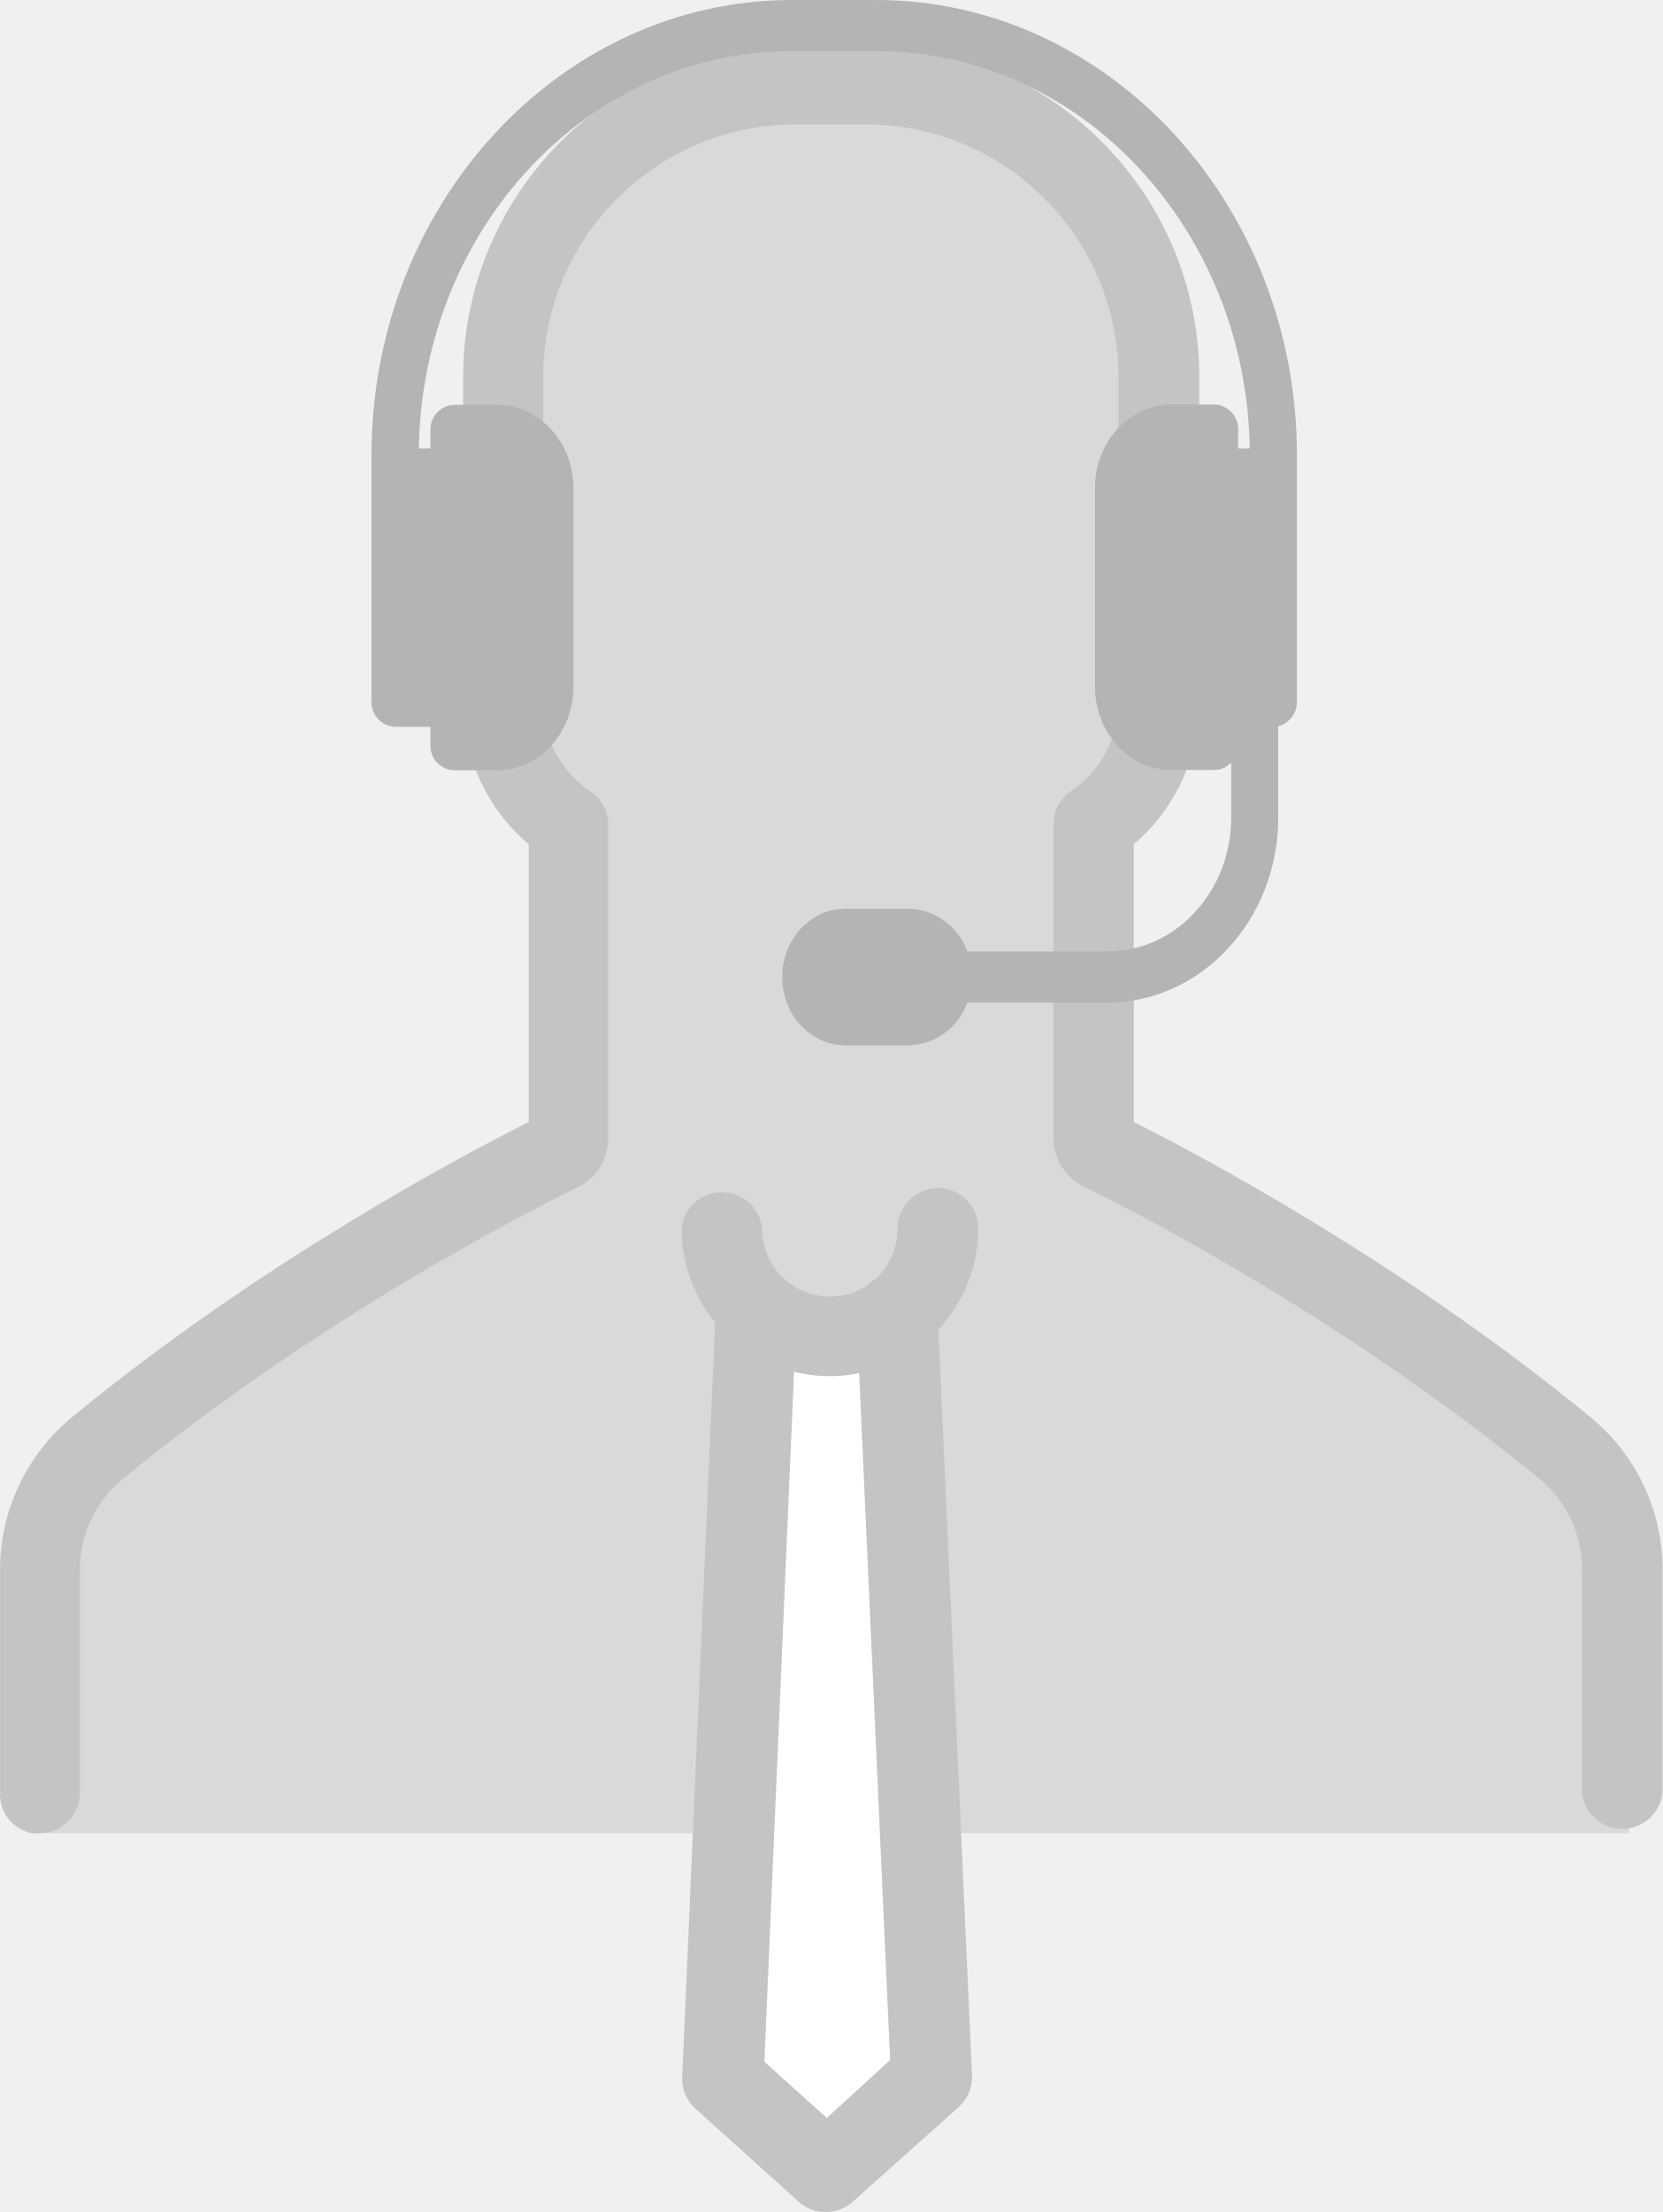
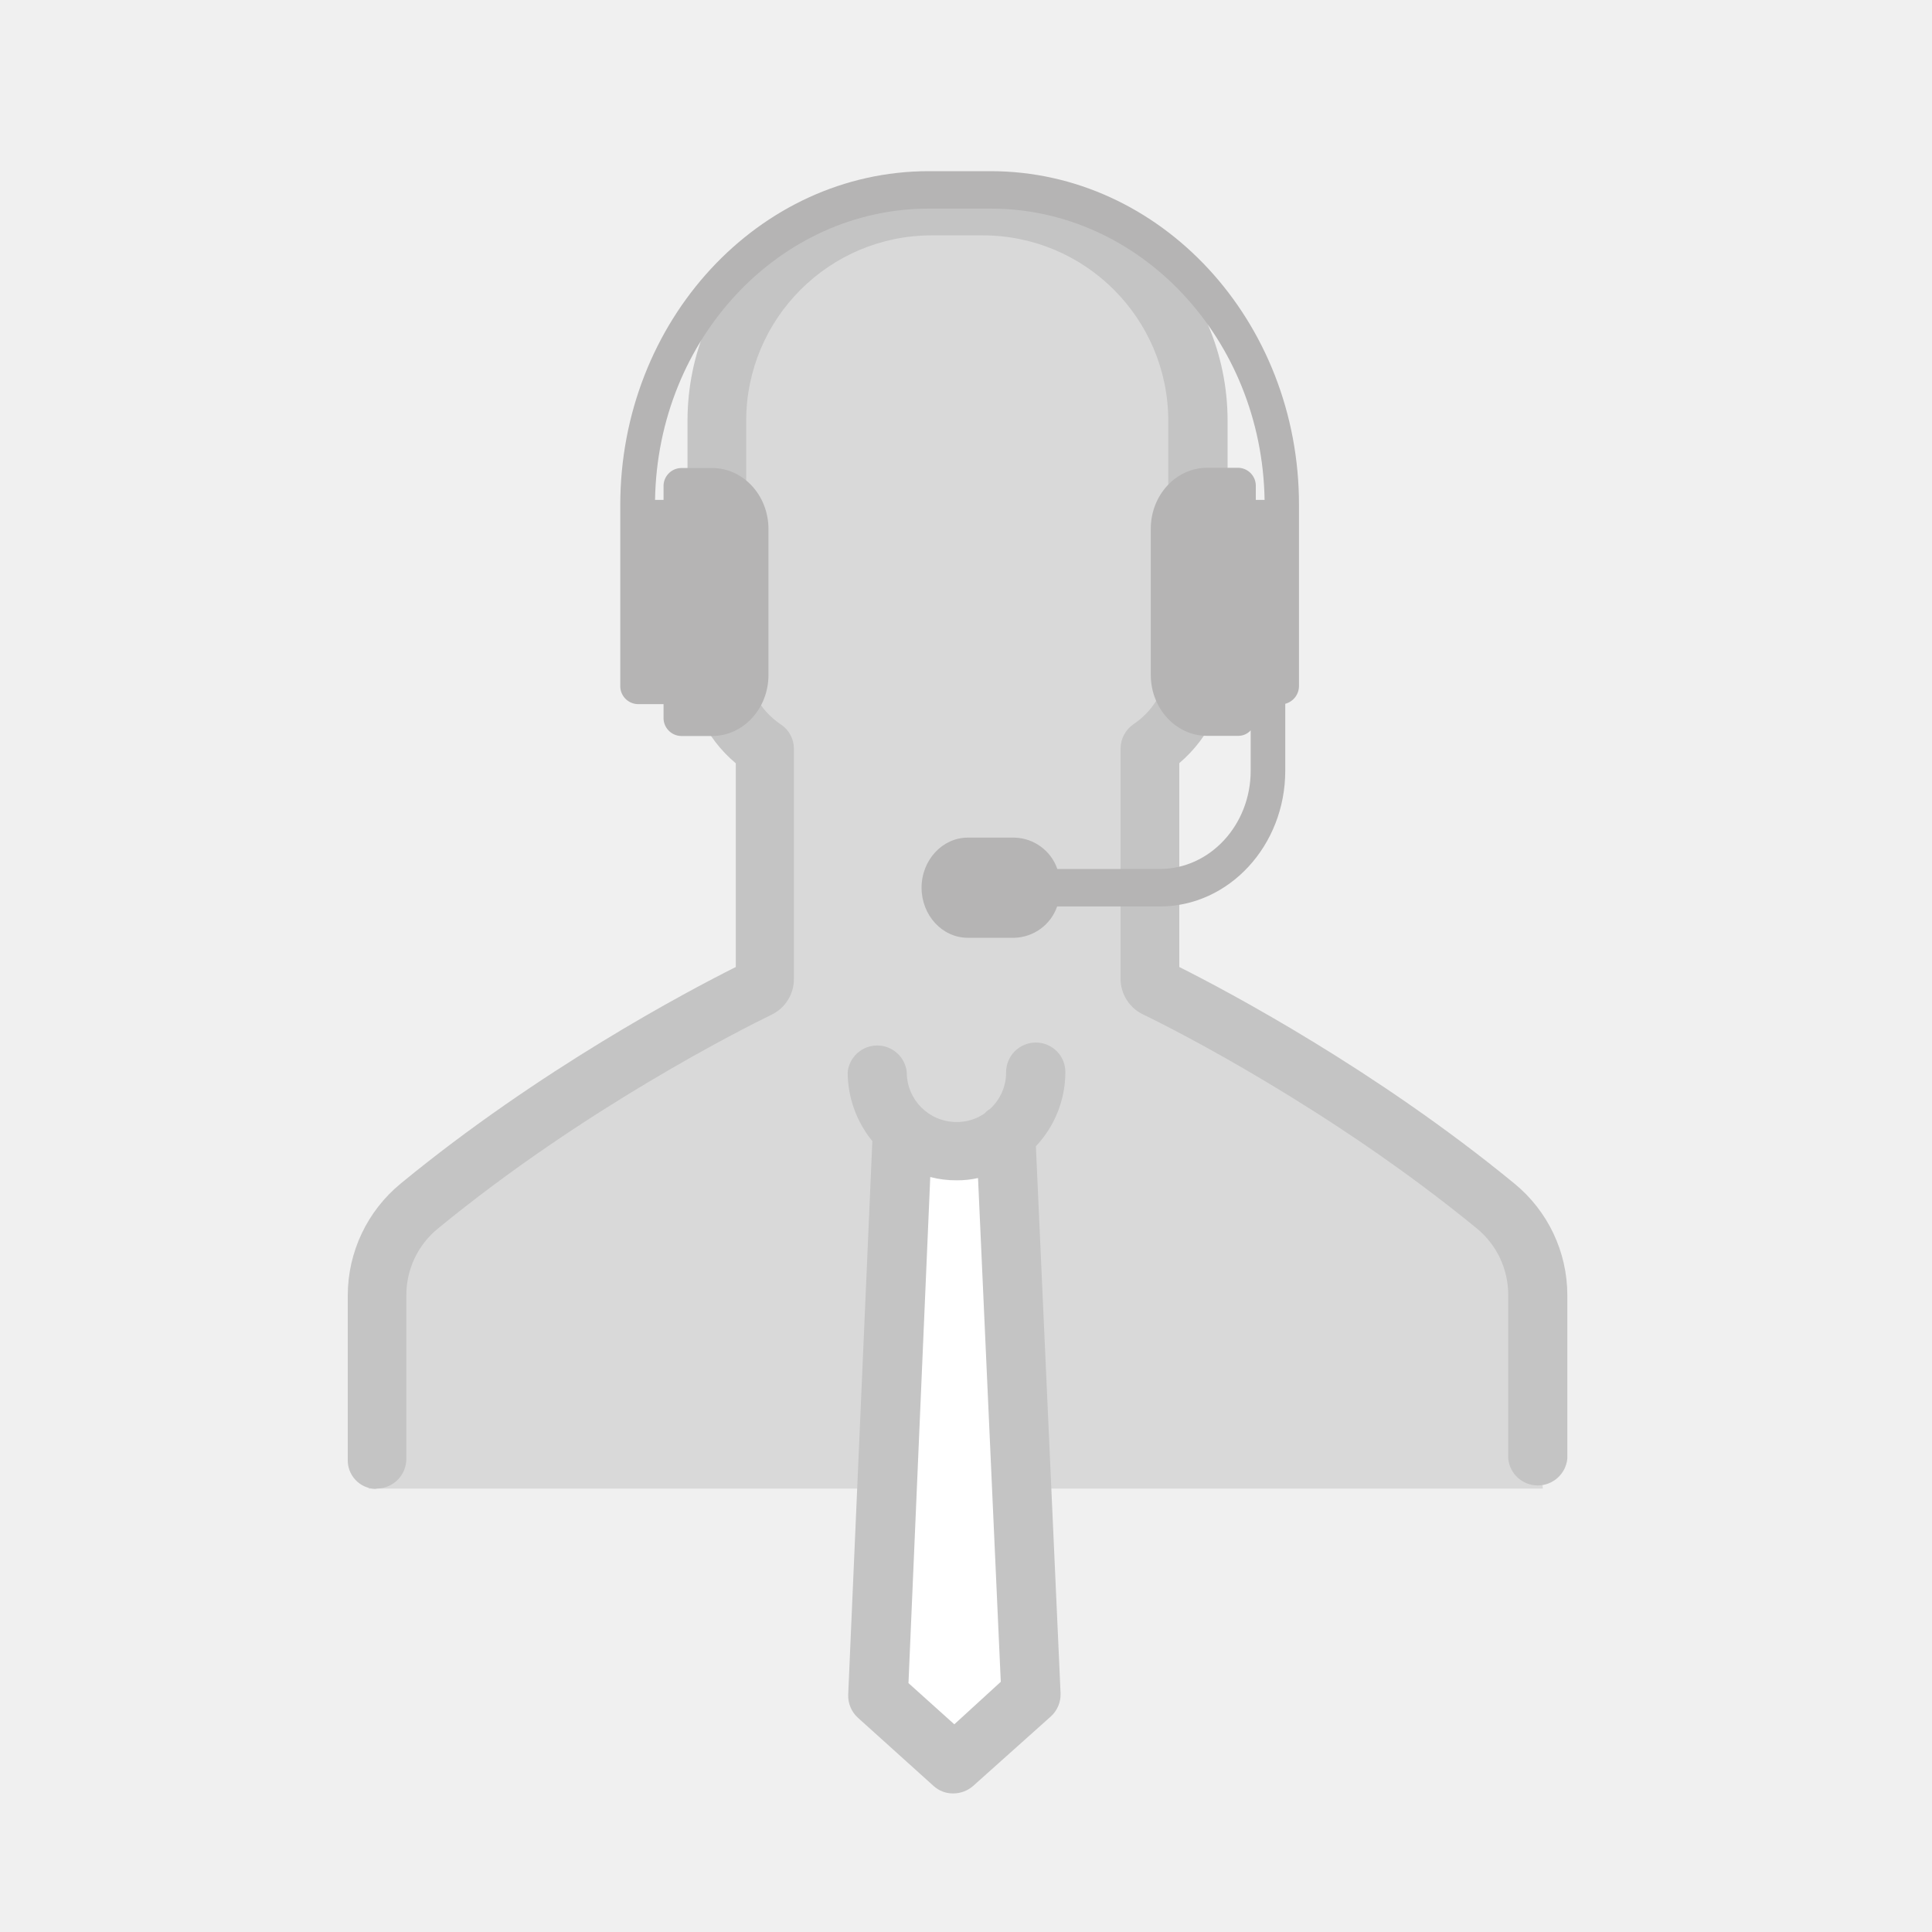
- <svg xmlns="http://www.w3.org/2000/svg" id="Layer_1" data-name="Layer 1" viewBox="0 0 287.43 382.32">
+ <svg xmlns="http://www.w3.org/2000/svg" id="Layer_1" data-name="Layer 1" viewBox="0 0 400 400">
  <defs>
    <style>.cls-1{fill:#d9d9d9;}.cls-2{fill:#fff;stroke:#000;stroke-miterlimit:10;}.cls-3{fill:#c4c4c4;}.cls-4{fill:#b5b4b4;}</style>
  </defs>
-   <polygon class="cls-1" points="281.66 316.86 4.91 316.86 9.9 253.99 94.44 194.62 87.95 73.9 102.52 22.22 181.78 18.88 201.3 79.21 189.62 193.19 275.87 253.03 281.66 316.86" />
-   <polyline id="_Tracé_" data-name=" Tracé " class="cls-2" points="155.12 226.73 161.09 359.04 142.95 375.43 125.11 359.27 130.85 226.73" />
-   <path class="cls-3" d="M58.06,322.93a7,7,0,0,0,7-7V277.45a20.21,20.21,0,0,1,7.35-15.69c34.38-28.25,71.59-47,78.71-50.46a9.32,9.32,0,0,0,5.28-8.5V148.59a6.85,6.85,0,0,0-3.06-5.7,18.46,18.46,0,0,1-8.19-15.31V71.26a43.75,43.75,0,0,1,43.69-43.69h12.1a43.75,43.75,0,0,1,43.69,43.69v56.2a18.46,18.46,0,0,1-8.19,15.31,7,7,0,0,0-3.06,5.7v54.21a9.32,9.32,0,0,0,5.28,8.5c7.12,3.45,44.33,22.28,78.71,50.46a20.21,20.21,0,0,1,7.38,15.73v38.51a7,7,0,0,0,13.93,0V277.37A34,34,0,0,0,326.19,251c-32.54-26.72-67.6-45.33-78.93-51V152a32.3,32.3,0,0,0,11.33-24.5V71.26A57.61,57.61,0,0,0,201,13.68h-12.1a57.61,57.61,0,0,0-57.58,57.58v56.2A31.93,31.93,0,0,0,142.66,152V200c-11.33,5.7-46.33,24.19-78.93,51a34.2,34.2,0,0,0-12.47,26.42V316a6.73,6.73,0,0,0,6.47,7Z" transform="translate(-51.25 -6.08)" />
-   <path class="cls-3" d="M213.41,211.45a7,7,0,0,0-7,7,11.56,11.56,0,0,1-3.8,8.65,5.7,5.7,0,0,0-1.3,1.07,11.34,11.34,0,0,1-6.58,2A11.71,11.71,0,0,1,183,218.43a7,7,0,0,0-13.93,0,25.79,25.79,0,0,0,5.82,16.23l-5.7,130.46a7,7,0,0,0,2.3,5.43l17.84,16.08A6.73,6.73,0,0,0,194,388.4a7.1,7.1,0,0,0,4.67-1.76L217,370.25a7,7,0,0,0,2.3-5.43l-5.82-128.94a25.48,25.48,0,0,0,6.89-17.46,6.94,6.94,0,0,0-6.92-7ZM194.2,372.15l-10.8-9.71,5.13-119.28a23.75,23.75,0,0,0,6.2.77,21.76,21.76,0,0,0,5.05-.53l5.36,118.73Z" transform="translate(-51.25 -6.08)" />
-   <path class="cls-4" d="M202.76,6.08H188.18c-40.09,0-72.71,35.31-72.71,78.71v42.5a4.25,4.25,0,0,0,4.07,4.41h6.12v3.11a4.25,4.25,0,0,0,4.07,4.41h7.39c7.31,0,13.26-6.44,13.26-14.35V90.4c0-7.91-5.95-14.35-13.26-14.35h-7.39a4.25,4.25,0,0,0-4.07,4.41v3.11h-2c.61-38,29.31-68.66,64.53-68.66h14.59c35.22,0,63.92,30.69,64.53,68.66h-2V80.46A4.25,4.25,0,0,0,261.21,76h-7.39c-7.31,0-13.26,6.44-13.26,14.35v34.47c0,7.91,5.95,14.35,13.26,14.35h7.39a3.91,3.91,0,0,0,2.89-1.3v9.52c0,12.77-9.6,23.15-21.39,23.15H218.48a11,11,0,0,0-10.1-7.39h-11c-6,0-10.9,5.29-10.9,11.8s4.89,11.8,10.9,11.8h11a11,11,0,0,0,10.1-7.39H242.7c16.29,0,29.54-14.34,29.54-32V131.6a4.34,4.34,0,0,0,3.23-4.31V84.79C275.47,41.39,242.85,6.08,202.76,6.08Z" transform="translate(-51.25 -6.08)" />
+   <polygon class="cls-1" points="319.43 308.2 76.31 308.2 80.7 252.97 154.96 200.82 149.26 94.77 162.06 49.38 231.69 46.44 248.83 99.44 238.57 199.56 314.34 252.13 319.43 308.2" />
+   <polyline id="_Tracé_" data-name=" Tracé " class="cls-2" points="208.27 234.62 213.51 350.84 197.58 365.24 181.91 351.05 186.95 234.62" />
+   <path class="cls-3" d="M78,308.19A6.15,6.15,0,0,0,84.13,302v-33.8a17.75,17.75,0,0,1,6.46-13.78c30.2-24.82,62.89-41.29,69.14-44.33a8.19,8.19,0,0,0,4.64-7.47V155a6,6,0,0,0-2.69-5,16.22,16.22,0,0,1-7.19-13.45V87.11a38.43,38.43,0,0,1,38.38-38.38H203.5a38.43,38.43,0,0,1,38.38,38.38v49.37a16.22,16.22,0,0,1-7.19,13.45,6.15,6.15,0,0,0-2.69,5v47.62a8.19,8.19,0,0,0,4.64,7.47c6.25,3,38.94,19.57,69.14,44.33a17.75,17.75,0,0,1,6.48,13.82V302a6.15,6.15,0,0,0,12.24,0V268.17a29.87,29.87,0,0,0-11-23.16c-28.58-23.47-59.38-39.82-69.34-44.8V158a28.37,28.37,0,0,0,10-21.52V87.11a50.61,50.61,0,0,0-50.59-50.58H192.92a50.61,50.61,0,0,0-50.58,50.58v49.37a28,28,0,0,0,10,21.56v42.17c-10,5-40.7,21.25-69.34,44.8a30,30,0,0,0-11,23.21v33.89a5.91,5.91,0,0,0,5.67,6.15h0Z" />
+   <path class="cls-3" d="M214.45,215.85A6.15,6.15,0,0,0,208.3,222a10.15,10.15,0,0,1-3.34,7.6,5,5,0,0,0-1.14.94A10,10,0,0,1,198,232.3,10.29,10.29,0,0,1,187.74,222s0,0,0,0a6.15,6.15,0,0,0-12.24,0,22.66,22.66,0,0,0,5.11,14.26l-5,114.6a6.15,6.15,0,0,0,2,4.77l15.67,14.13a5.91,5.91,0,0,0,4.1,1.55,6.24,6.24,0,0,0,4.1-1.55l16.1-14.4a6.15,6.15,0,0,0,2-4.77l-5.11-113.27A22.38,22.38,0,0,0,220.57,222a6.1,6.1,0,0,0-6-6.15h0ZM197.58,357l-9.49-8.53,4.51-104.78a20.86,20.86,0,0,0,5.45.68,19.12,19.12,0,0,0,4.44-.47l4.71,104.3Z" />
+   <path class="cls-4" d="M205.1,35.44H192.29c-35.22,0-63.87,31-63.87,69.14v37.33a3.73,3.73,0,0,0,3.58,3.87h5.38v2.73a3.73,3.73,0,0,0,3.58,3.87h6.49c6.42,0,11.65-5.66,11.65-12.61V109.51c0-6.95-5.23-12.61-11.65-12.61h-6.49a3.73,3.73,0,0,0-3.58,3.87v2.73h-1.76c.54-33.38,25.75-60.31,56.69-60.31h12.82c30.94,0,56.15,27,56.69,60.31H260v-2.73a3.73,3.73,0,0,0-3.54-3.92h-6.55c-6.42,0-11.65,5.66-11.65,12.61v30.28c0,6.95,5.23,12.61,11.65,12.61h6.49a3.43,3.43,0,0,0,2.54-1.14v8.36c0,11.22-8.43,20.34-18.79,20.34H218.91a9.66,9.66,0,0,0-8.87-6.49h-9.66c-5.27,0-9.58,4.65-9.58,10.37s4.3,10.37,9.58,10.37H210a9.66,9.66,0,0,0,8.87-6.49h21.28c14.31,0,25.95-12.6,25.95-28.11V145.71a3.81,3.81,0,0,0,2.84-3.79V104.59C269,66.46,240.31,35.44,205.1,35.44Z" />
</svg>
